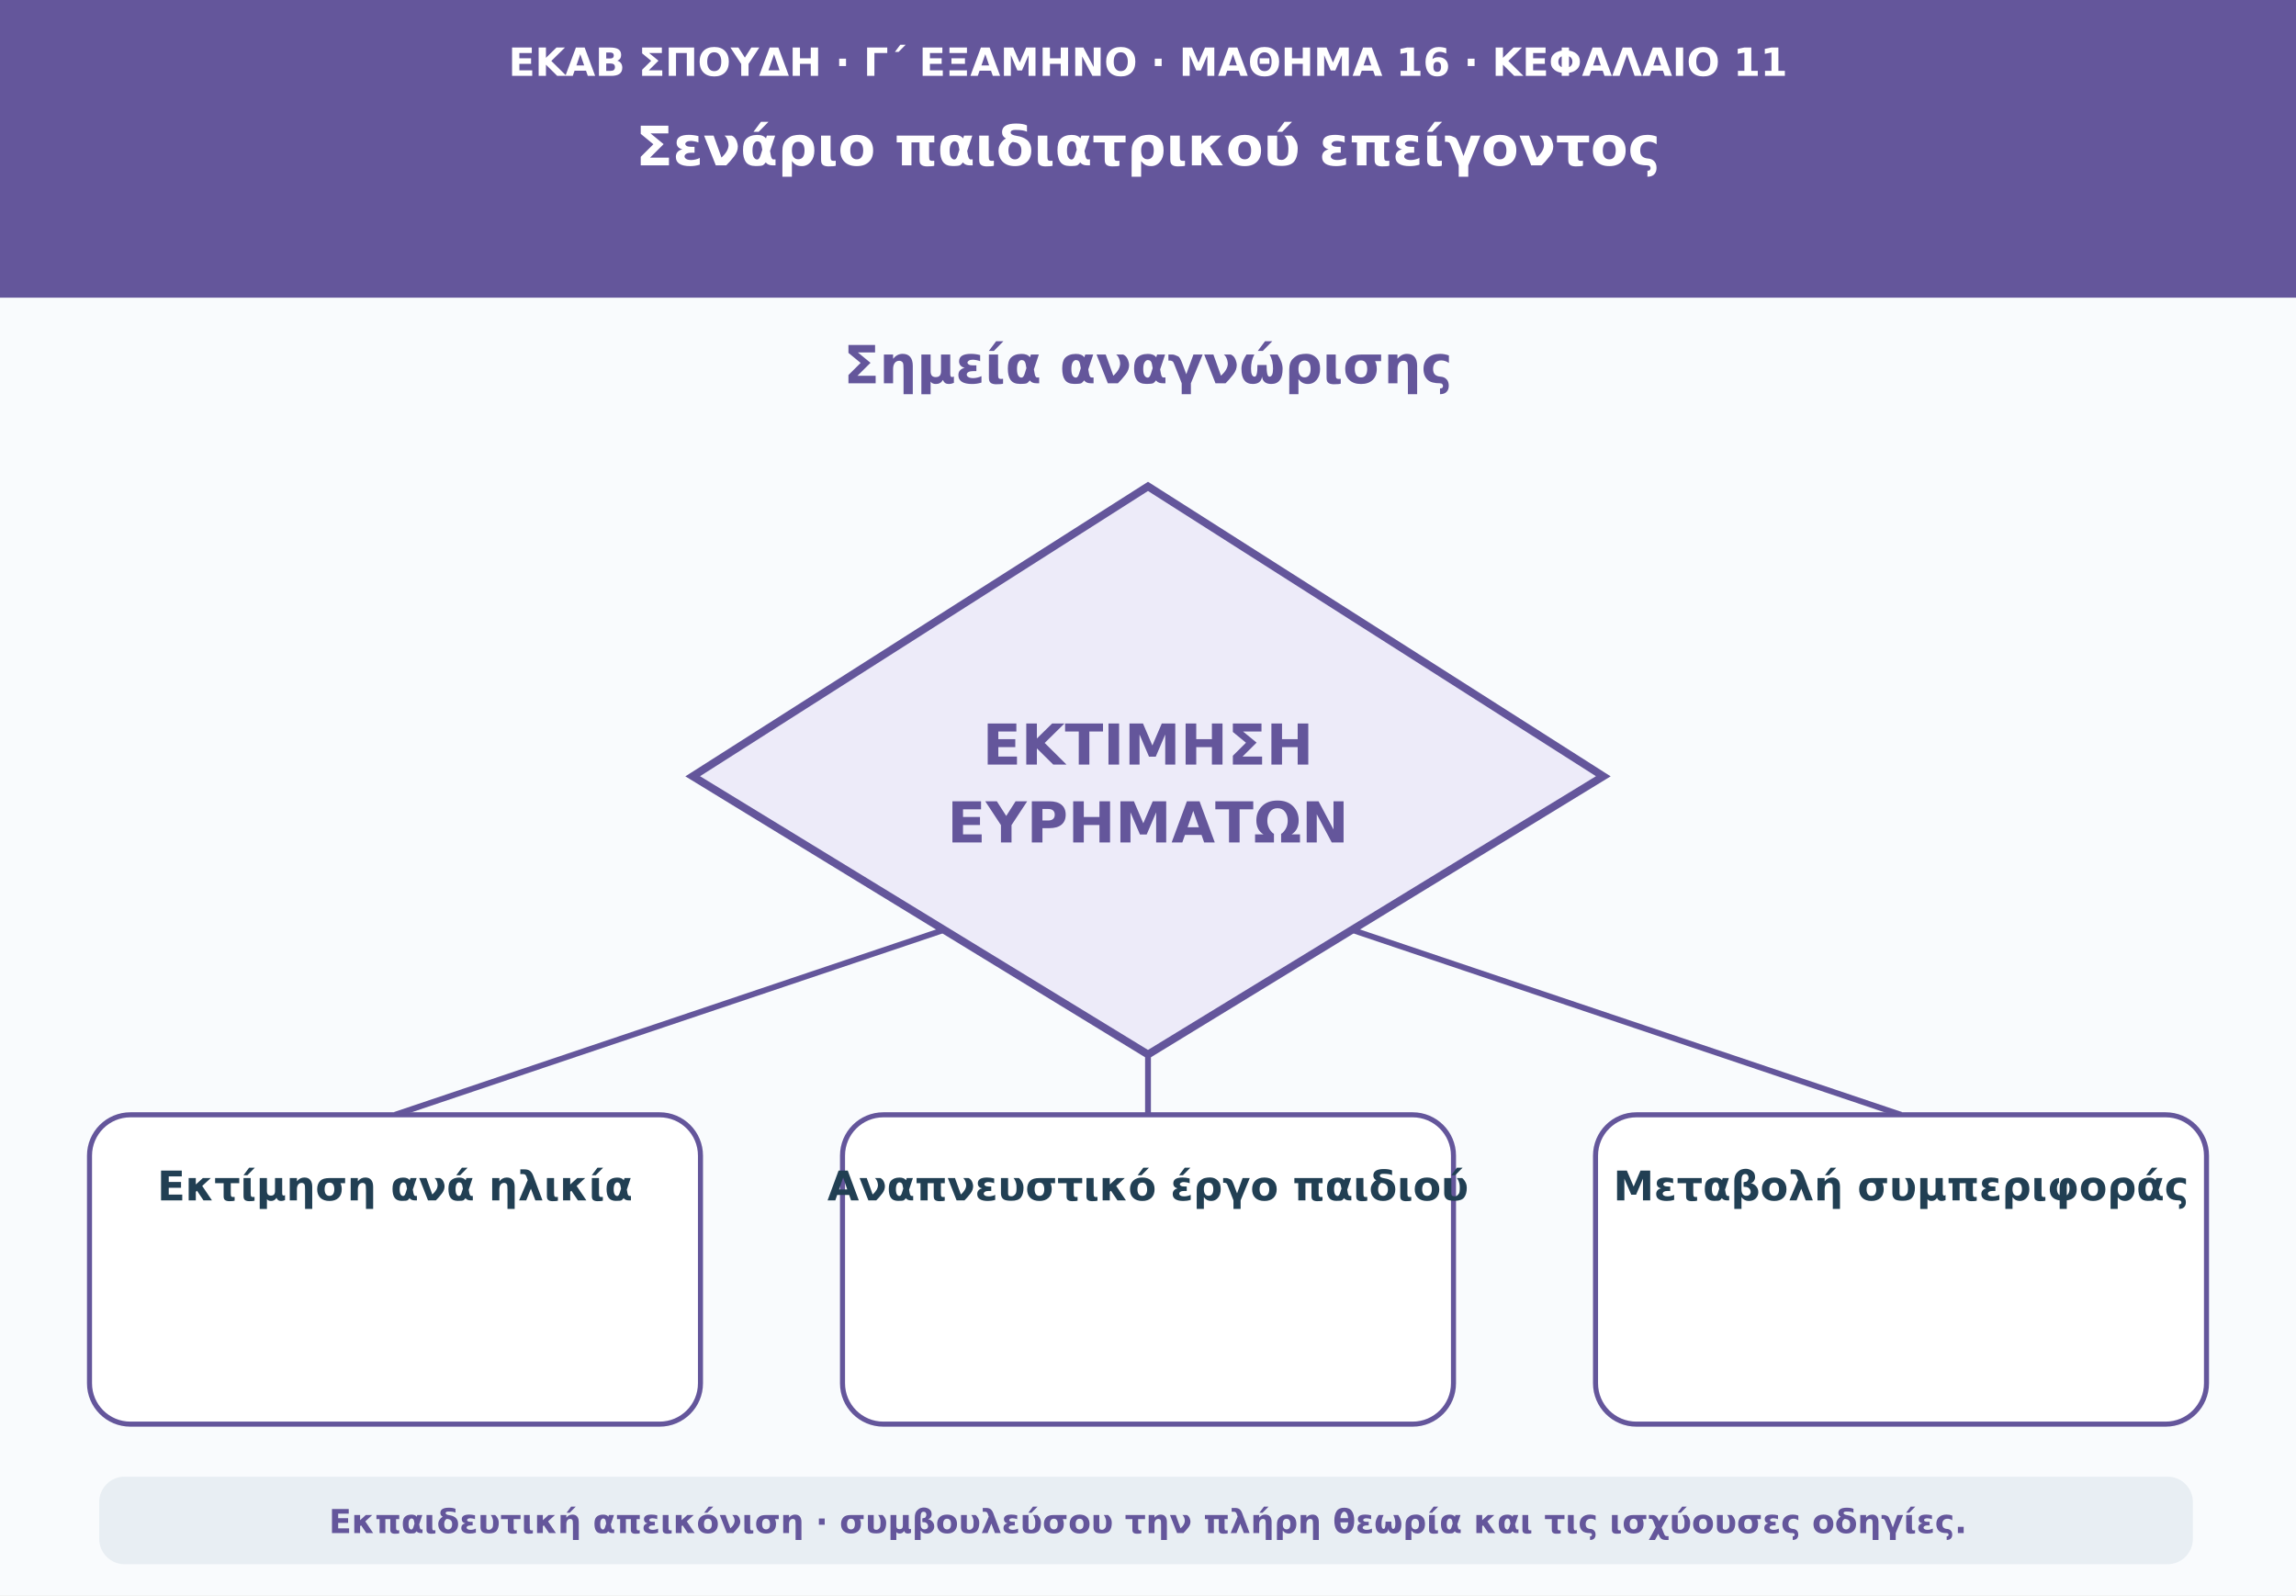
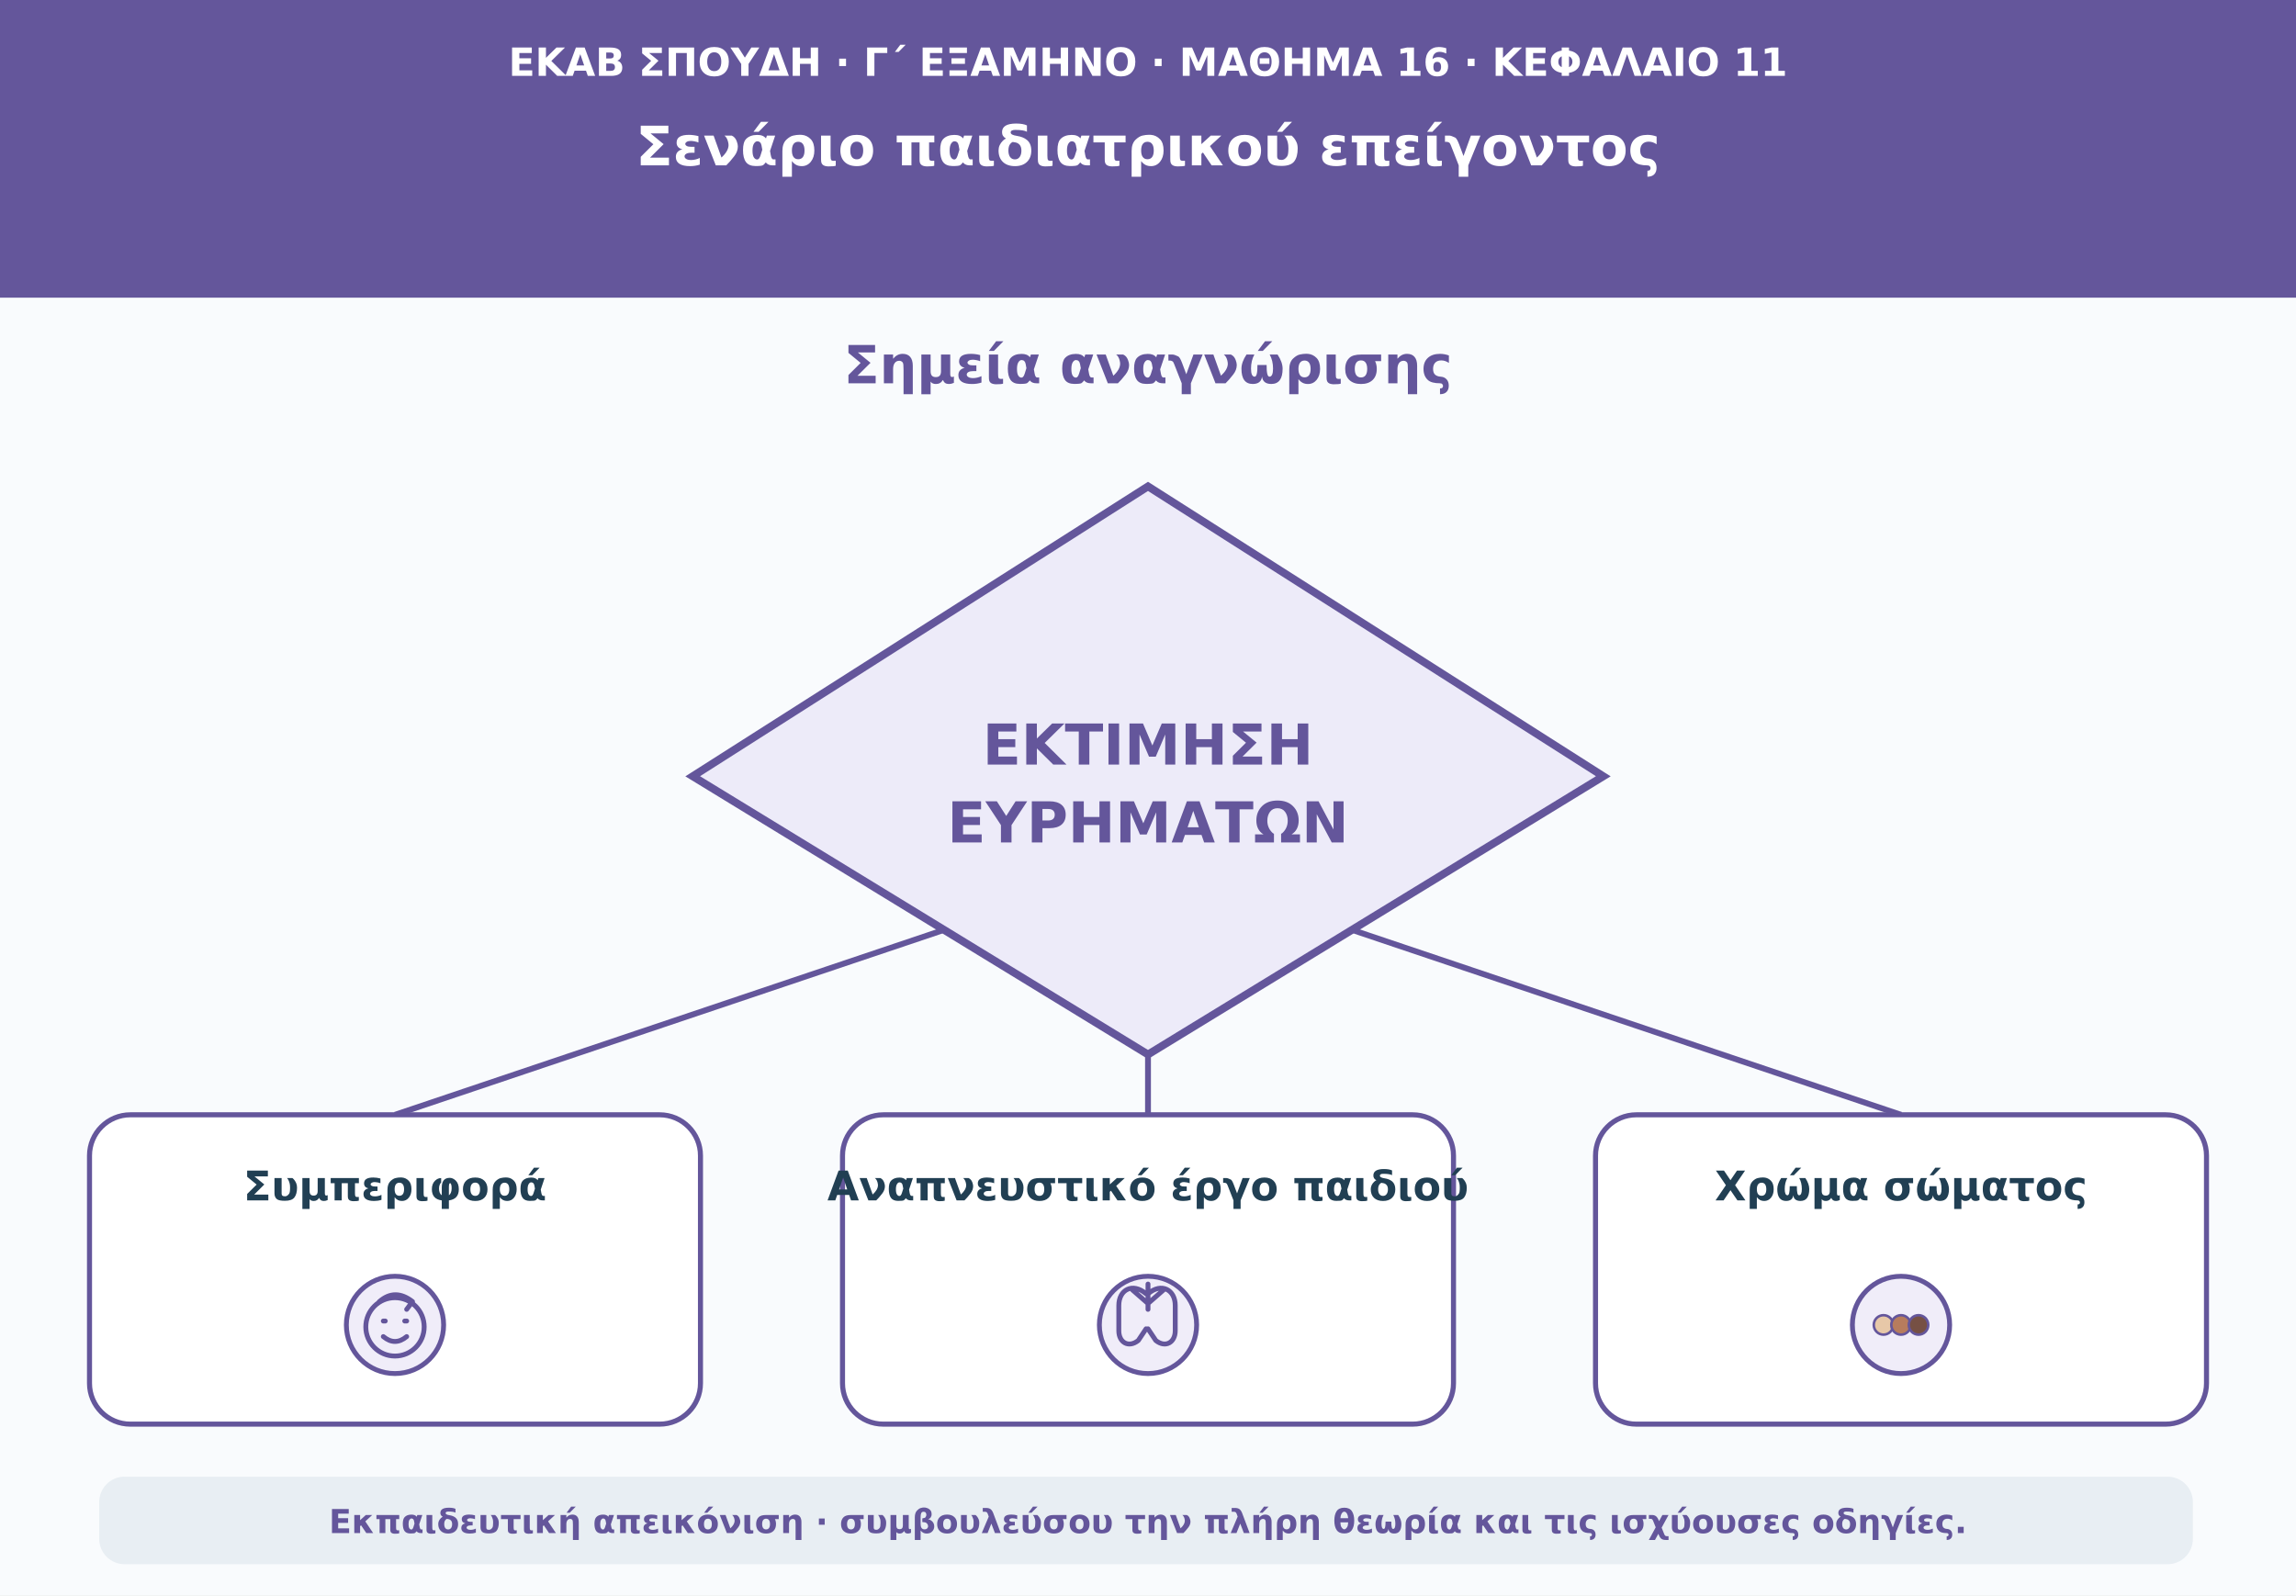
<svg xmlns="http://www.w3.org/2000/svg" viewBox="0 0 1180 820" role="img" aria-labelledby="t d">
  <rect width="1180" height="820" fill="#f9fbfd" />
  <path d="M0 0H1180V153H0Z" fill="#64569b" />
  <text x="590" y="39" text-anchor="middle" font-family="DejaVu Sans,Arial,sans-serif" font-size="20" font-weight="690" fill="#ffffff">ΕΚΑΒ ΣΠΟΥΔΗ · Γ΄ ΕΞΑΜΗΝΟ · ΜΑΘΗΜΑ 16 · ΚΕΦΑΛΑΙΟ 11</text>
  <text x="590" y="85" text-anchor="middle" font-family="DejaVu Sans,Arial,sans-serif" font-size="28" font-weight="760" fill="#ffffff">Σενάριο παιδιατρικού επείγοντος</text>
  <text x="590" y="197" text-anchor="middle" font-family="DejaVu Sans,Arial,sans-serif" font-size="27" font-weight="740" fill="#64569b">Σημεία αναγνώρισης</text>
  <polygon points="590,250 824,399 590,542 356,399" fill="#edebf9" stroke="#64569b" stroke-width="4" />
  <text x="590" y="393" text-anchor="middle" font-family="DejaVu Sans,Arial,sans-serif" font-size="29" font-weight="750" fill="#64569b">ΕΚΤΙΜΗΣΗ</text>
  <text x="590" y="433" text-anchor="middle" font-family="DejaVu Sans,Arial,sans-serif" font-size="29" font-weight="750" fill="#64569b">ΕΥΡΗΜΑΤΩΝ</text>
  <path d="M485 478L203 573" stroke="#64569b" stroke-width="3" />
  <rect x="46" y="573" width="314" height="159" rx="21" fill="#ffffff" stroke="#64569b" stroke-width="2.6" />
-   <text x="203" y="617" text-anchor="middle" font-family="DejaVu Sans,Arial,sans-serif" font-size="21" font-weight="650" fill="#213f53">Εκτίμηση ανά ηλικία</text>
+   <text x="203" y="617" text-anchor="middle" font-family="DejaVu Sans,Arial,sans-serif" font-size="21" font-weight="650" fill="#213f53">Συμπεριφορά</text>
+   <circle cx="203" cy="681" r="25" fill="#f0edf9" stroke="#64569b" stroke-width="2.5" />
+   <circle cx="203" cy="682" r="15" fill="none" stroke="#64569b" stroke-width="2.5" />
+   <path d="M197 679h1m10 0h1m-12 8q6 5 12 0m-14-18q8-7 17 0m-4-2 4 2-3 4" fill="none" stroke="#64569b" stroke-width="2.5" stroke-linecap="round" stroke-linejoin="round" />
  <path d="M590 542L590 573" stroke="#64569b" stroke-width="3" />
  <rect x="433" y="573" width="314" height="159" rx="21" fill="#ffffff" stroke="#64569b" stroke-width="2.6" />
  <text x="590" y="617" text-anchor="middle" font-family="DejaVu Sans,Arial,sans-serif" font-size="21" font-weight="650" fill="#213f53">Αναπνευστικό έργο παιδιού</text>
+   <circle cx="590" cy="681" r="25" fill="#f0edf9" stroke="#64569b" stroke-width="2.5" />
+   <path d="M590 660v13m0-3-8-7m8 7 8-7m-9 2c-7-6-14-2-14 6v13c0 6 5 9 10 5l4-6m1-18c7-6 14-2 14 6v13c0 6-5 9-10 5l-4-6" fill="none" stroke="#64569b" stroke-width="2.5" stroke-linecap="round" stroke-linejoin="round" />
  <path d="M695 478L977 573" stroke="#64569b" stroke-width="3" />
  <rect x="820" y="573" width="314" height="159" rx="21" fill="#ffffff" stroke="#64569b" stroke-width="2.6" />
-   <text x="977" y="617" text-anchor="middle" font-family="DejaVu Sans,Arial,sans-serif" font-size="21" font-weight="650" fill="#213f53">Μεταβολή συμπεριφοράς</text>
+   <text x="977" y="617" text-anchor="middle" font-family="DejaVu Sans,Arial,sans-serif" font-size="21" font-weight="650" fill="#213f53">Χρώμα σώματος</text>
+   <circle cx="977" cy="681" r="25" fill="#f0edf9" stroke="#64569b" stroke-width="2.5" />
+   <circle cx="968" cy="681" r="5" fill="#e7c8a8" stroke="#64569b" stroke-width="1.3" />
+   <circle cx="977" cy="681" r="5" fill="#b77c5d" stroke="#64569b" stroke-width="1.3" />
+   <circle cx="986" cy="681" r="5" fill="#765044" stroke="#64569b" stroke-width="1.3" />
  <rect x="51" y="759" width="1076" height="45" rx="13" fill="#e8eef3" />
  <text x="590" y="788" text-anchor="middle" font-family="DejaVu Sans,Arial,sans-serif" font-size="17" font-weight="610" fill="#64569b">Εκπαιδευτική απεικόνιση · συμβουλεύσου την πλήρη θεωρία και τις ισχύουσες οδηγίες.</text>
</svg>
